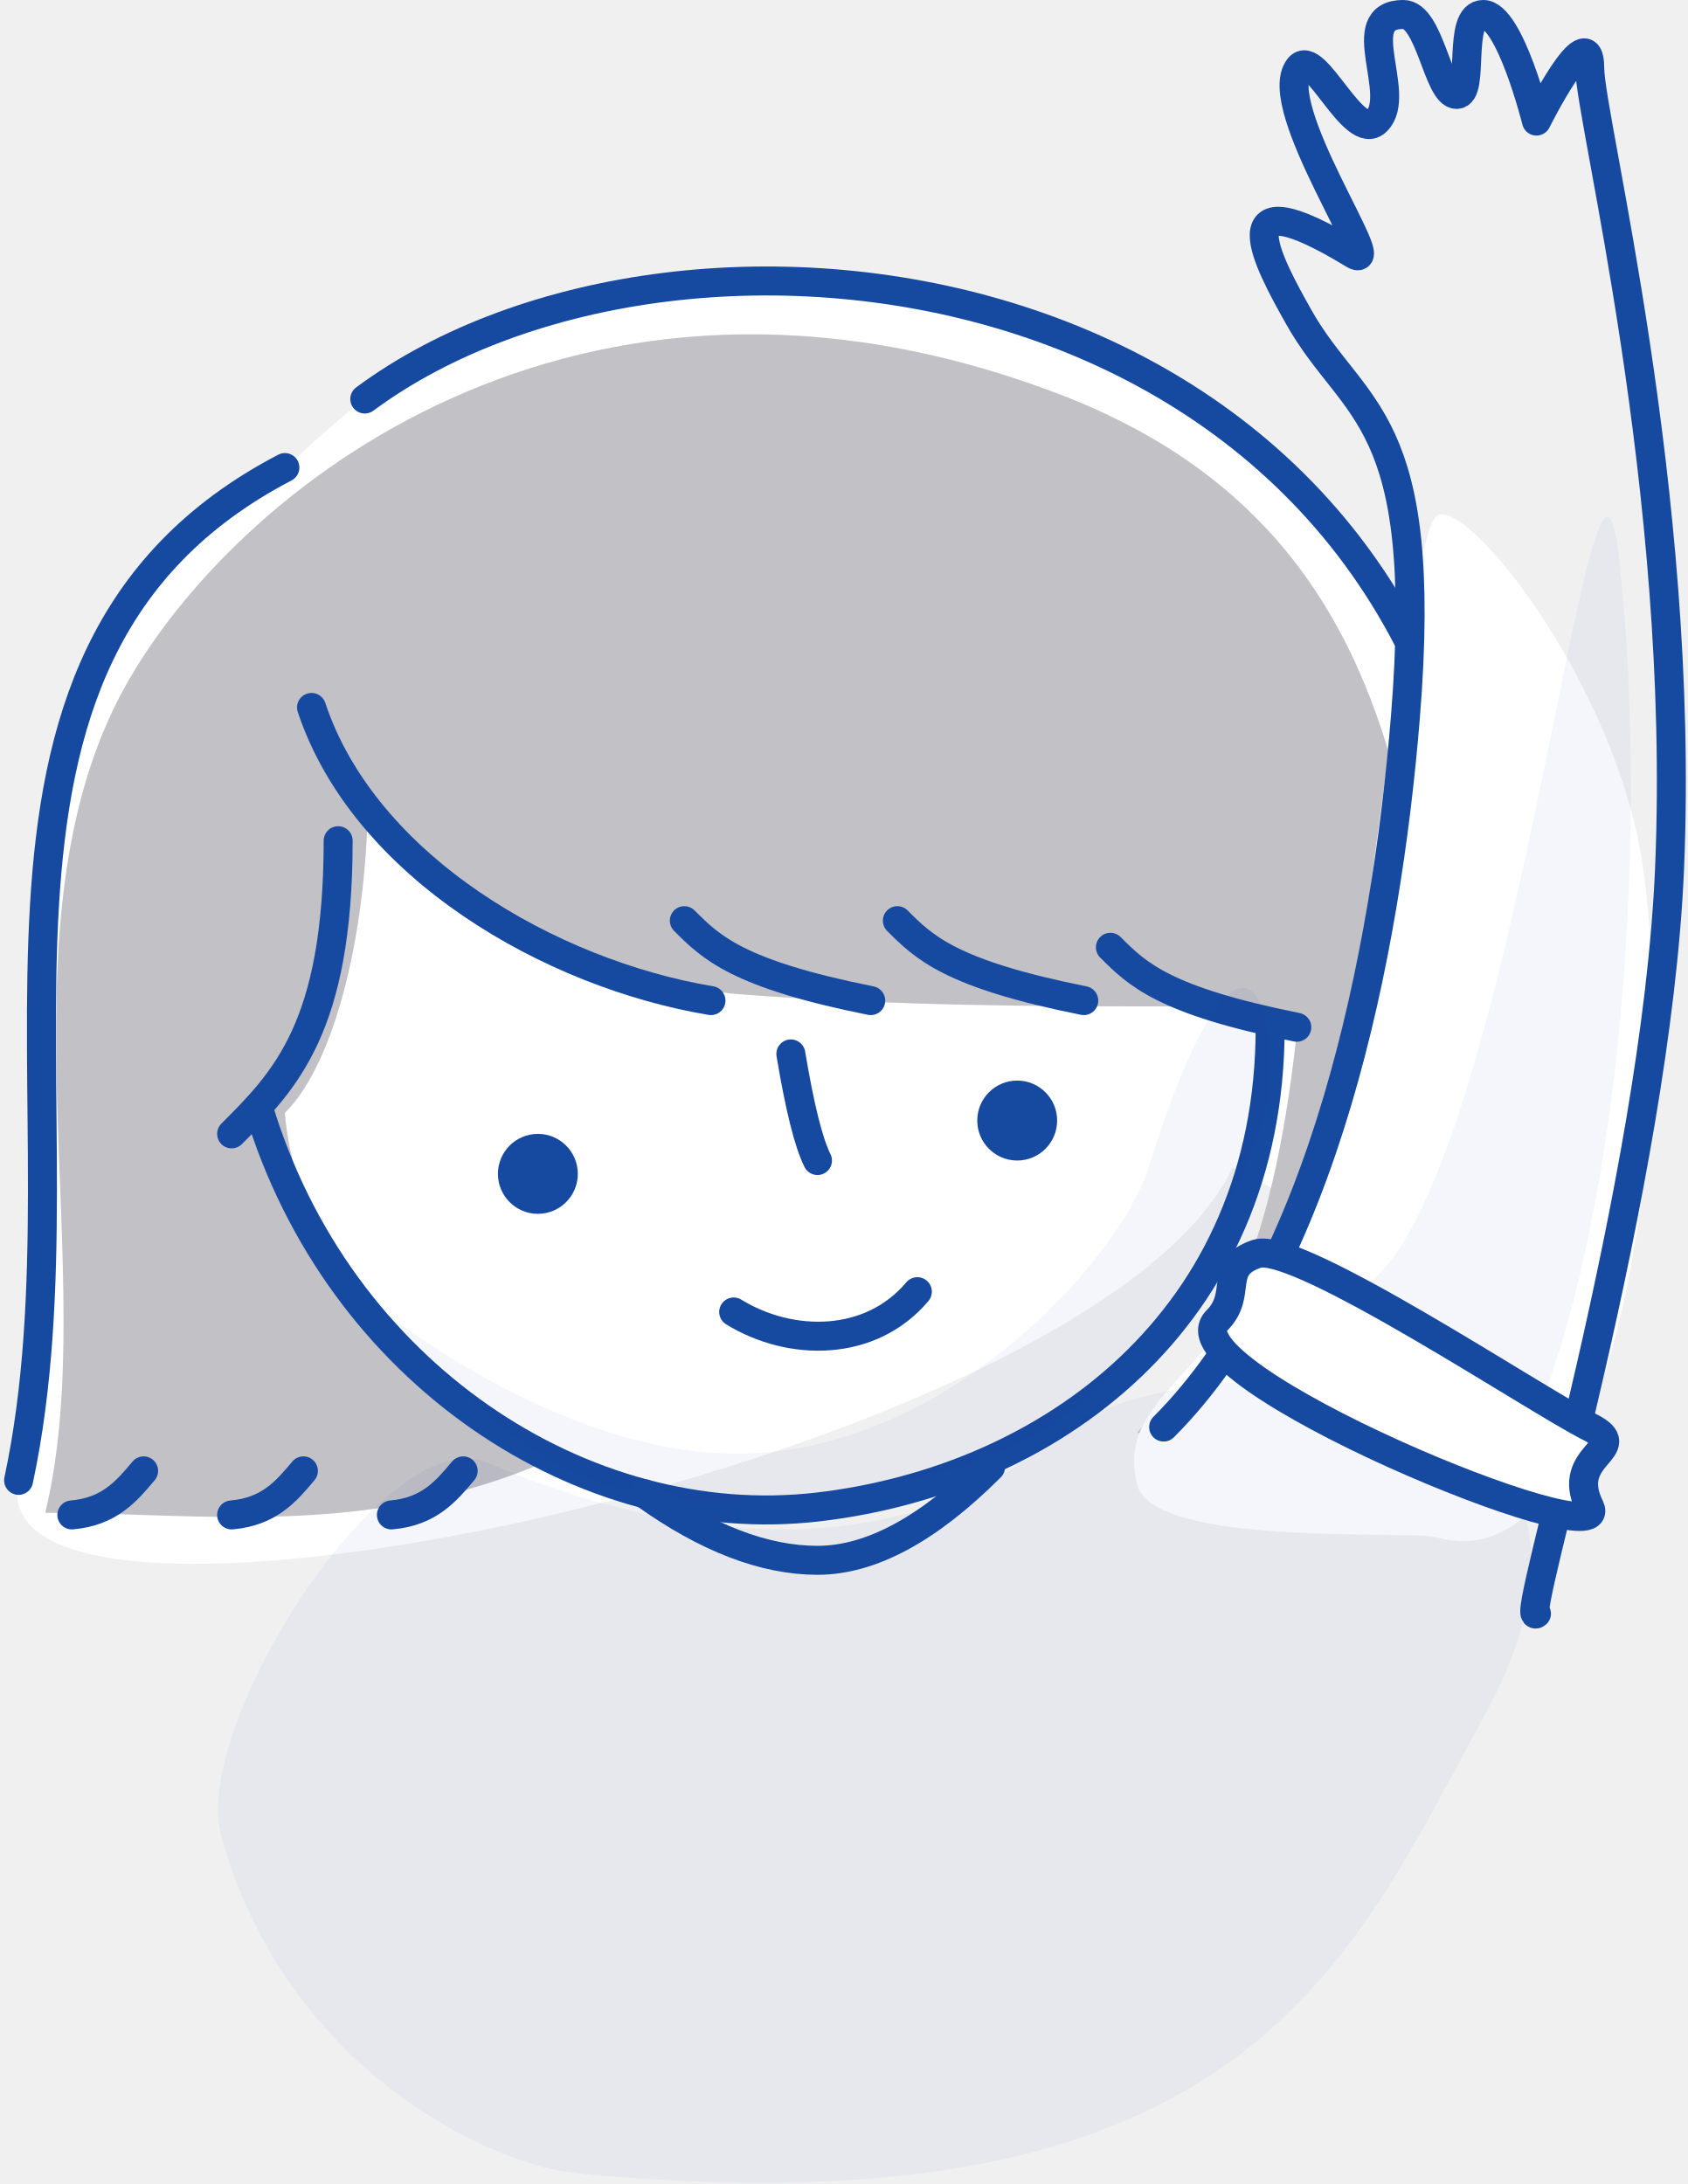
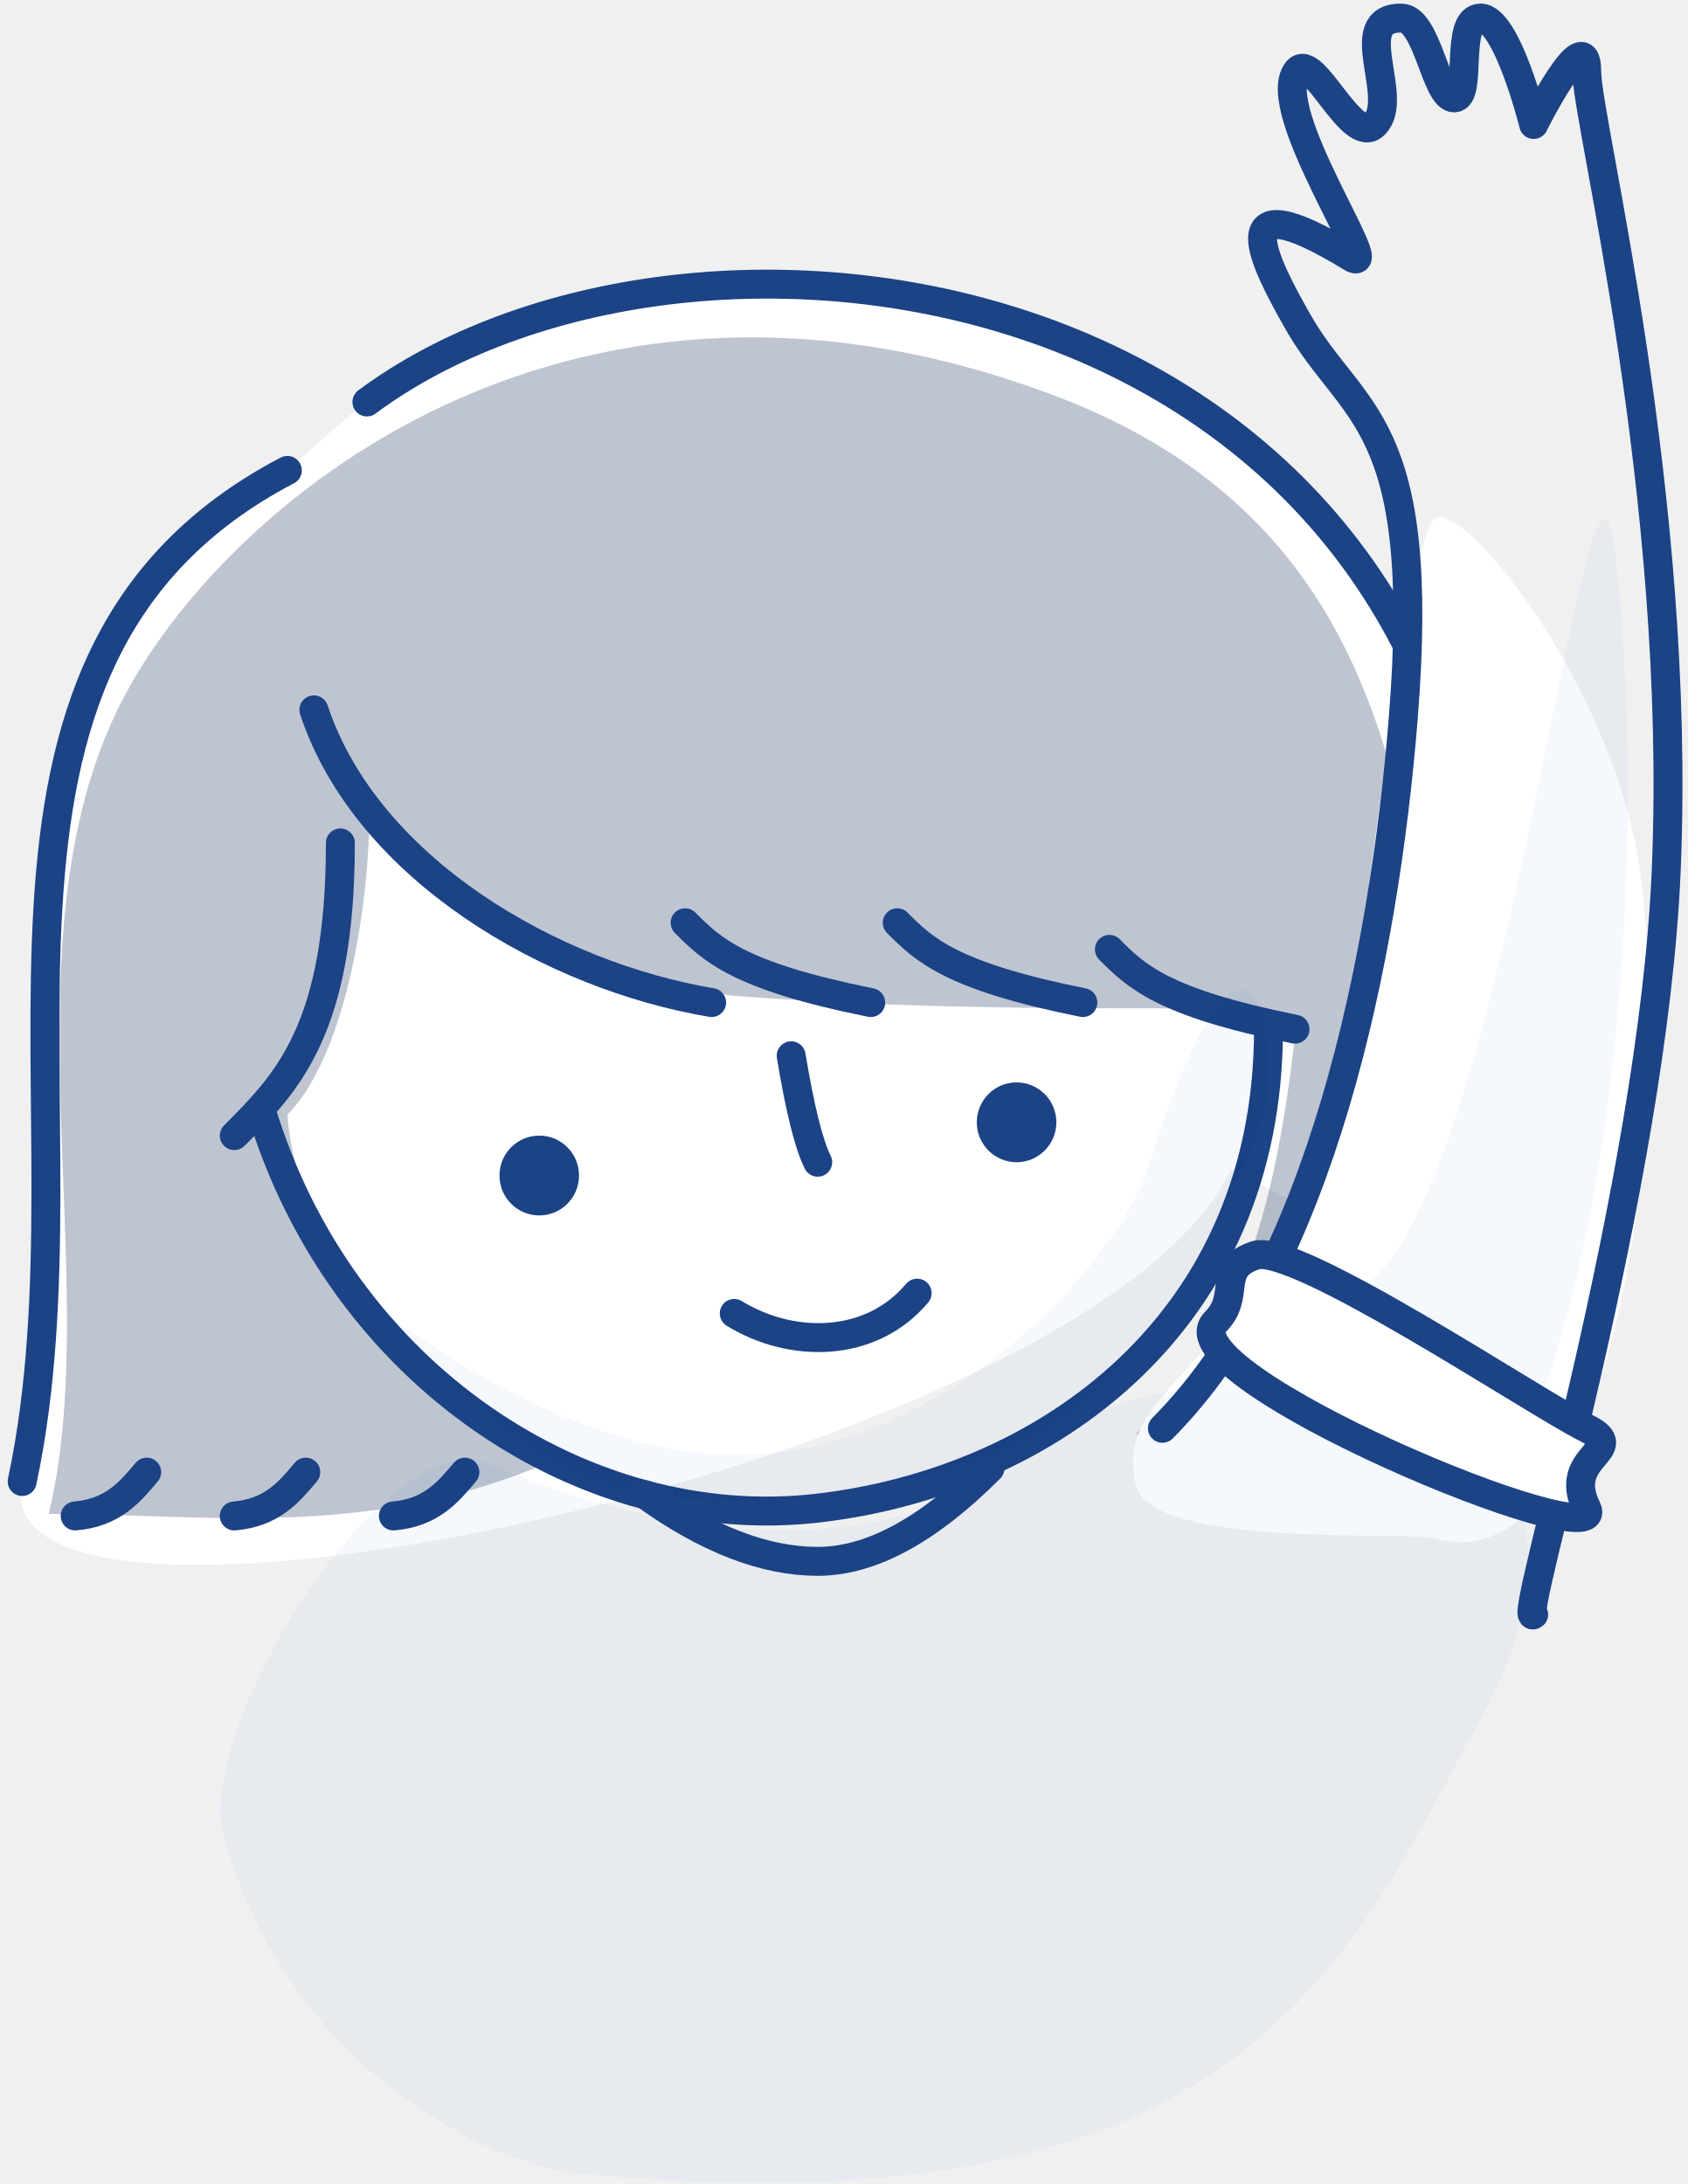
- <svg xmlns="http://www.w3.org/2000/svg" width="350px" height="453px" viewBox="0 0 350 453" version="1.1">
+ <svg xmlns="http://www.w3.org/2000/svg" width="187px" height="242px" viewBox="0 0 187 242" version="1.1">
  <defs />
-   <g id="Desktop-HD-Copy-7" stroke="none" stroke-width="1" fill="none" fill-rule="evenodd" transform="translate(-957, -267)">
-     <g id="Group-Copy" transform="translate(960, 270)">
-       <g id="Group-2">
-         <path d="M56.085,93.98 C-19.82,133.577 17.426,226.657 0.858,304.052 C-8.736,348.871 224.439,299.355 252.571,239.215 C296.804,261.868 330.336,276.229 326.696,272.586 C315.651,261.529 310.128,239.416 304.606,184.134 C291.256,50.506 138.925,30.679 72.653,79.765 C66.26,84.5 56.743,93.637 56.085,93.98 Z" id="Path-8-Copy-2" fill="#FFFFFF" />
-         <path d="M22.949,139.403 C-4.665,189.157 18.459,261.024 6.381,310.778 C39.517,310.778 73.299,316.306 111.312,299.721 C89.221,283.137 58.683,261.024 56.085,227.854 C67.13,216.798 73.299,188.154 73.299,161.587 C89.221,188.154 132.645,201.87 149.97,203.199 C183.106,205.742 216.243,205.742 238.333,205.742 C249.464,205.742 260.424,211.27 265.947,211.27 C260.424,261.024 249.379,276.203 232.811,294.193 C265.947,294.193 293.471,284.523 318.336,276.203 C276.992,227.854 318.336,117.29 216.243,78.592 C116.394,40.746 45.386,98.975 22.949,139.403 Z" id="Path-10-Copy" fill="#C1C1C6" />
-         <ellipse id="Oval-8-Copy-6" fill="#164AA1" cx="108.55" cy="240.478" rx="8.284" ry="8.292" />
-         <ellipse id="Oval-8-Copy-7" fill="#164AA1" cx="207.959" cy="229.421" rx="8.284" ry="8.292" />
-         <path d="M161.016,215.601 C162.857,226.657 164.698,234.028 166.538,237.714" id="Path-5-Copy-3" stroke="#164AA1" stroke-width="6.01" stroke-linecap="round" stroke-linejoin="round" />
-         <path d="M50.562,226.657 C67.13,281.939 118.132,315.167 166.538,309.581 C214.442,304.052 260.424,270.883 260.424,210.072" id="Path-6-Copy-3" stroke="#164AA1" stroke-width="6.01" stroke-linecap="round" stroke-linejoin="round" />
-         <path d="M61.607,143.734 C72.653,176.903 111.312,199.016 144.448,204.544" id="Path-7-Copy-18" stroke="#164AA1" stroke-width="6.01" stroke-linecap="round" stroke-linejoin="round" />
-         <path d="M67.13,171.375 C67.13,210.072 56.085,221.129 45.039,232.185" id="Path-7-Copy-19" stroke="#164AA1" stroke-width="6.01" stroke-linecap="round" stroke-linejoin="round" />
-         <path d="M72.653,79.765 C138.925,30.679 291.256,50.506 304.606,184.134 C310.128,239.416 315.651,261.529 326.696,272.586" id="Path-7-Copy-20" stroke="#164AA1" stroke-width="6.01" stroke-linecap="round" stroke-linejoin="round" />
-         <path d="M138.925,187.96 C144.448,193.488 149.97,199.016 177.584,204.544" id="Path-7-Copy-21" stroke="#164AA1" stroke-width="6.01" stroke-linecap="round" stroke-linejoin="round" />
-         <path d="M183.106,187.96 C188.629,193.488 194.152,199.016 221.765,204.544" id="Path-7-Copy-22" stroke="#164AA1" stroke-width="6.01" stroke-linecap="round" stroke-linejoin="round" />
-         <path d="M227.288,193.488 C232.811,199.016 238.333,204.544 265.947,210.072" id="Path-7-Copy-23" stroke="#164AA1" stroke-width="6.01" stroke-linecap="round" stroke-linejoin="round" />
-         <path d="M299.083,276.411 C304.606,281.939 310.128,281.939 315.651,281.939" id="Path-7-Copy-24" stroke="#164AA1" stroke-width="6.01" stroke-linecap="round" stroke-linejoin="round" />
-         <path d="M276.992,281.939 C282.515,287.468 288.038,287.468 293.56,287.468" id="Path-7-Copy-25" stroke="#164AA1" stroke-width="6.01" stroke-linecap="round" stroke-linejoin="round" />
-         <path d="M249.379,287.468 C254.901,292.996 260.424,292.996 265.947,292.996" id="Path-7-Copy-26" stroke="#164AA1" stroke-width="6.01" stroke-linecap="round" stroke-linejoin="round" />
-         <path d="M11.059,303.889 C16.582,309.417 22.105,309.417 27.627,309.417" id="Path-7-Copy-27" stroke="#164AA1" stroke-width="6.01" stroke-linecap="round" stroke-linejoin="round" transform="translate(19.34341, 306.6531) rotate(-50) translate(-19.34341, -306.6531) " />
-         <path d="M44.195,303.889 C49.718,309.417 55.241,309.417 60.764,309.417" id="Path-7-Copy-28" stroke="#164AA1" stroke-width="6.01" stroke-linecap="round" stroke-linejoin="round" transform="translate(52.47952, 306.6531) rotate(-50) translate(-52.47952, -306.6531) " />
-         <path d="M77.332,303.889 C82.854,309.417 88.377,309.417 93.9,309.417" id="Path-7-Copy-29" stroke="#164AA1" stroke-width="6.01" stroke-linecap="round" stroke-linejoin="round" transform="translate(85.61564, 306.6531) rotate(-50) translate(-85.61564, -306.6531) " />
-         <path d="M56.085,93.98 C-19.82,133.577 17.426,226.657 0.858,304.052" id="Path-8-Copy-2" stroke="#164AA1" stroke-width="6.01" stroke-linecap="round" stroke-linejoin="round" />
-         <g id="Group-7" transform="translate(0, 54.96183)" />
-         <path d="M149.159,269.124 C161.016,276.411 177.584,276.411 187.253,264.914" id="Path-9" stroke="#164AA1" stroke-width="6.01" stroke-linecap="round" stroke-linejoin="round" />
-         <path d="M276.992,215.601 C260.554,283.361 227.288,281.939 232.811,304.853 C235.998,318.078 289.111,314.263 295.072,315.909 C332.219,326.165 345.165,228.92 337.742,176.903 C332.219,138.206 299.716,98.116 294.633,104.34 C291.244,108.49 285.364,145.577 276.992,215.601 Z" id="Path-4" fill="#FFFFFF" />
-         <path d="M183.106,304.052 C196.924,301.747 209.231,297.7 221.765,287.468 C239.29,273.161 260.424,234.021 260.424,221.129 C260.424,192.772 249.379,193.488 235.345,238.799 C229.269,258.418 192.721,298.524 149.97,298.524 C98.875,298.524 50.562,243.242 89.221,281.939 C116.066,308.811 132.867,312.434 183.106,304.052 Z" id="Path-17" fill="#164AA1" style="mix-blend-mode: multiply;" opacity="0.05" />
-         <path d="M276.992,265.355 C310.128,254.298 327.222,62.669 332.745,112.423 C339.478,173.084 332.745,259.827 310.269,302.368 C305.343,311.692 242.494,276.866 276.992,265.355 Z" id="Combined-Shape" fill="#164AA1" style="mix-blend-mode: multiply;" opacity="0.05" />
-         <path d="M98.099,300.383 C136.758,316.967 183.106,322.496 216.243,294.854 C240.928,274.262 347.315,275.593 304.606,353.312 C276.992,403.56 255.736,461.151 116.834,447.786 C98.058,445.979 56.085,425.673 42.872,377.778 C36.568,354.927 77.147,291.394 98.099,300.383 Z" id="Combined-Shape-Copy" fill="#164AA1" style="mix-blend-mode: multiply;" opacity="0.05" />
-         <path d="M238.333,292.996 C271.469,259.827 284.452,195.299 288.47,145.729 C293.56,82.923 277.715,82.923 266.379,62.805 C260.006,51.496 249.811,32.716 277.715,49.714 C284.619,53.919 260.236,19.054 266.379,11.056 C269.714,6.714 277.809,26.824 282.515,22.113 C288.038,16.585 276.992,-1.2535674e-12 288.038,0 C293.56,6.28510376e-13 295.194,16.585 299.083,16.585 C302.972,16.585 299.083,6.30812612e-13 304.606,2.30223581e-15 C310.128,-6.23905905e-13 315.651,22.113 315.651,22.113 C315.651,22.113 326.696,4.76562813e-13 326.696,11.056 C326.696,21.635 346.534,98.491 343.264,176.903 C340.497,243.273 311.762,335.131 315.651,331.693" id="Path-18" stroke="#164AA1" stroke-width="6.01" stroke-linecap="round" stroke-linejoin="round" />
-         <path d="M130.641,306.816 C143.527,316.03 155.493,320.637 166.538,320.637 C177.584,320.637 189.55,314.187 202.436,301.288" id="Line" stroke="#164AA1" stroke-width="6.01" stroke-linecap="round" stroke-linejoin="round" />
-         <path d="M257.663,257.062 C265.938,254.301 315.651,287.468 326.696,292.996 C335.922,297.613 321.174,298.524 326.696,309.581 C332.219,320.637 238.348,281.925 249.379,270.883 C254.901,265.355 249.379,259.827 257.663,257.062 Z" id="Line-2" stroke="#164AA1" stroke-width="6.01" fill="#FFFFFF" stroke-linecap="round" stroke-linejoin="round" />
+   <g id="latest" stroke="none" stroke-width="1" fill="none" fill-rule="evenodd">
+     <g id="Artboard-4-Copy" transform="translate(-627, -139)">
+       <g id="Group-3" transform="translate(352, 88)">
+         <g id="wave" transform="translate(277, 53)">
+           <g id="Group-2">
+             <path d="M29.836,50.123 C-10.544,71.241 9.27,120.884 0.456,162.161 C-4.648,186.064 119.396,159.656 134.362,127.582 C157.893,139.663 175.731,147.322 173.795,145.379 C167.919,139.482 164.981,127.689 162.043,98.205 C154.942,26.937 73.905,16.362 38.65,42.542 C35.249,45.067 30.186,49.94 29.836,50.123 Z" id="Path-8-Copy-2" fill="#FFFFFF" />
+             <path d="M12.208,74.348 C-2.482,100.884 9.82,139.213 3.394,165.748 C21.022,165.748 38.994,168.697 59.215,159.851 C47.463,151.006 31.218,139.213 29.836,121.522 C35.712,115.626 38.994,100.349 38.994,86.18 C47.463,100.349 70.564,107.664 79.781,108.373 C97.408,109.729 115.036,109.729 126.788,109.729 C132.709,109.729 138.54,112.677 141.477,112.677 C138.54,139.213 132.664,147.309 123.85,156.903 C141.477,156.903 156.12,151.745 169.347,147.309 C147.353,121.522 169.347,62.555 115.036,41.916 C61.919,21.731 24.144,52.786 12.208,74.348 Z" id="Path-10-Copy" fill="#465A7A" opacity="0.35" />
+             <ellipse id="Oval-8-Copy-6" fill="#1B4385" cx="57.746" cy="128.255" rx="4.407" ry="4.423" />
+             <ellipse id="Oval-8-Copy-7" fill="#1B4385" cx="110.629" cy="122.358" rx="4.407" ry="4.423" />
+             <path d="M85.657,114.987 C86.636,120.884 87.615,124.815 88.595,126.781" id="Path-5-Copy-3" stroke="#1B4385" stroke-width="3.205" stroke-linecap="round" stroke-linejoin="round" />
+             <path d="M26.898,120.884 C35.712,150.368 62.843,168.089 88.595,165.11 C114.078,162.161 138.54,144.471 138.54,112.039" id="Path-6-Copy-3" stroke="#1B4385" stroke-width="3.205" stroke-linecap="round" stroke-linejoin="round" />
+             <path d="M32.774,76.658 C38.65,94.348 59.215,106.142 76.843,109.09" id="Path-7-Copy-18" stroke="#1B4385" stroke-width="3.205" stroke-linecap="round" stroke-linejoin="round" />
+             <path d="M35.712,91.4 C35.712,112.039 29.836,117.935 23.96,123.832" id="Path-7-Copy-19" stroke="#1B4385" stroke-width="3.205" stroke-linecap="round" stroke-linejoin="round" />
+             <path d="M38.65,42.542 C73.905,16.362 154.942,26.937 162.043,98.205 C164.981,127.689 167.919,139.482 173.795,145.379" id="Path-7-Copy-20" stroke="#1B4385" stroke-width="3.205" stroke-linecap="round" stroke-linejoin="round" />
+             <path d="M73.905,100.245 C76.843,103.194 79.781,106.142 94.47,109.09" id="Path-7-Copy-21" stroke="#1B4385" stroke-width="3.205" stroke-linecap="round" stroke-linejoin="round" />
+             <path d="M97.408,100.245 C100.346,103.194 103.284,106.142 117.974,109.09" id="Path-7-Copy-22" stroke="#1B4385" stroke-width="3.205" stroke-linecap="round" stroke-linejoin="round" />
+             <path d="M120.912,103.194 C123.85,106.142 126.788,109.09 141.477,112.039" id="Path-7-Copy-23" stroke="#1B4385" stroke-width="3.205" stroke-linecap="round" stroke-linejoin="round" />
+             <path d="M159.105,147.419 C162.043,150.368 164.981,150.368 167.919,150.368" id="Path-7-Copy-24" stroke="#1B4385" stroke-width="3.205" stroke-linecap="round" stroke-linejoin="round" />
+             <path d="M147.353,150.368 C150.291,153.316 153.229,153.316 156.167,153.316" id="Path-7-Copy-25" stroke="#1B4385" stroke-width="3.205" stroke-linecap="round" stroke-linejoin="round" />
+             <path d="M132.664,153.316 C135.602,156.264 138.54,156.264 141.477,156.264" id="Path-7-Copy-26" stroke="#1B4385" stroke-width="3.205" stroke-linecap="round" stroke-linejoin="round" />
+             <path d="M5.883,162.074 C8.821,165.023 11.759,165.023 14.697,165.023" id="Path-7-Copy-27" stroke="#1B4385" stroke-width="3.205" stroke-linecap="round" stroke-linejoin="round" transform="translate(10.29024, 163.5483) rotate(-50) translate(-10.29024, -163.5483) " />
+             <path d="M23.511,162.074 C26.449,165.023 29.387,165.023 32.325,165.023" id="Path-7-Copy-28" stroke="#1B4385" stroke-width="3.205" stroke-linecap="round" stroke-linejoin="round" transform="translate(27.91789, 163.5483) rotate(-50) translate(-27.91789, -163.5483) " />
+             <path d="M41.139,162.074 C44.077,165.023 47.014,165.023 49.952,165.023" id="Path-7-Copy-29" stroke="#1B4385" stroke-width="3.205" stroke-linecap="round" stroke-linejoin="round" transform="translate(45.54553, 163.5483) rotate(-50) translate(-45.54553, -163.5483) " />
+             <path d="M29.836,50.123 C-10.544,71.241 9.27,120.884 0.456,162.161" id="Path-8-Copy-2" stroke="#1B4385" stroke-width="3.205" stroke-linecap="round" stroke-linejoin="round" />
+             <g id="Group-7" transform="translate(0, 29.31298)" />
+             <path d="M79.349,143.533 C85.657,147.419 94.47,147.419 99.614,141.287" id="Path-9" stroke="#1B4385" stroke-width="3.205" stroke-linecap="round" stroke-linejoin="round" />
+             <path d="M147.353,114.987 C138.609,151.126 120.912,150.368 123.85,162.588 C125.546,169.642 153.8,167.607 156.971,168.485 C176.733,173.955 183.62,122.091 179.671,94.348 C176.733,73.71 159.442,52.329 156.738,55.648 C154.935,57.861 151.807,77.641 147.353,114.987 Z" id="Path-4" fill="#FFFFFF" />
+             <path d="M97.408,162.161 C104.759,160.932 111.306,158.774 117.974,153.316 C127.297,145.686 138.54,124.811 138.54,117.935 C138.54,102.811 132.664,103.194 125.198,127.36 C121.966,137.823 102.523,159.213 79.781,159.213 C52.599,159.213 26.898,129.729 47.463,150.368 C61.744,164.699 70.682,166.631 97.408,162.161 Z" id="Path-17" fill="#2B6BD5" style="mix-blend-mode: multiply;" opacity="0.05" />
+             <path d="M147.353,141.523 C164.981,135.626 174.074,33.424 177.012,59.959 C180.594,92.312 177.012,138.574 165.056,161.263 C162.435,166.236 129.001,147.662 147.353,141.523 Z" id="Combined-Shape" fill="#2B6BD5" style="mix-blend-mode: multiply;" opacity="0.05" />
+             <path d="M52.186,160.204 C72.752,169.049 97.408,171.998 115.036,157.256 C128.168,146.273 184.764,146.983 162.043,188.433 C147.353,215.232 136.046,245.947 62.153,238.819 C52.164,237.856 29.836,227.026 22.807,201.482 C19.453,189.295 41.04,155.41 52.186,160.204 Z" id="Combined-Shape-Copy" fill="#2B6BD5" style="mix-blend-mode: multiply;" opacity="0.05" />
+             <path d="M126.788,156.264 C144.415,138.574 151.322,104.159 153.459,77.722 C156.167,44.226 147.738,44.226 141.707,33.496 C138.317,27.464 132.894,17.449 147.738,26.514 C151.411,28.757 138.439,10.162 141.707,5.897 C143.482,3.581 147.788,14.306 150.291,11.794 C153.229,8.845 147.353,-6.6856928e-13 153.229,0 C156.167,3.35205534e-13 157.036,8.845 159.105,8.845 C161.174,8.845 159.105,3.36433393e-13 162.043,1.2278591e-15 C164.981,-3.32749816e-13 167.919,11.794 167.919,11.794 C167.919,11.794 173.795,2.54166834e-13 173.795,5.897 C173.795,11.539 184.348,52.528 182.609,94.348 C181.137,129.746 165.85,178.737 167.919,176.903" id="Path-18" stroke="#1B4385" stroke-width="3.205" stroke-linecap="round" stroke-linejoin="round" />
+             <path d="M69.498,163.635 C76.353,168.549 82.719,171.006 88.595,171.006 C94.47,171.006 100.836,167.567 107.691,160.687" id="Line" stroke="#1B4385" stroke-width="3.205" stroke-linecap="round" stroke-linejoin="round" />
+             <path d="M137.071,137.1 C141.473,135.627 167.919,153.316 173.795,156.264 C178.703,158.727 170.857,159.213 173.795,165.11 C176.733,171.006 126.796,150.36 132.664,144.471 C135.602,141.523 132.664,138.574 137.071,137.1 Z" id="Line-2" stroke="#1B4385" stroke-width="3.205" fill="#FFFFFF" stroke-linecap="round" stroke-linejoin="round" />
+           </g>
+         </g>
      </g>
    </g>
  </g>
</svg>
